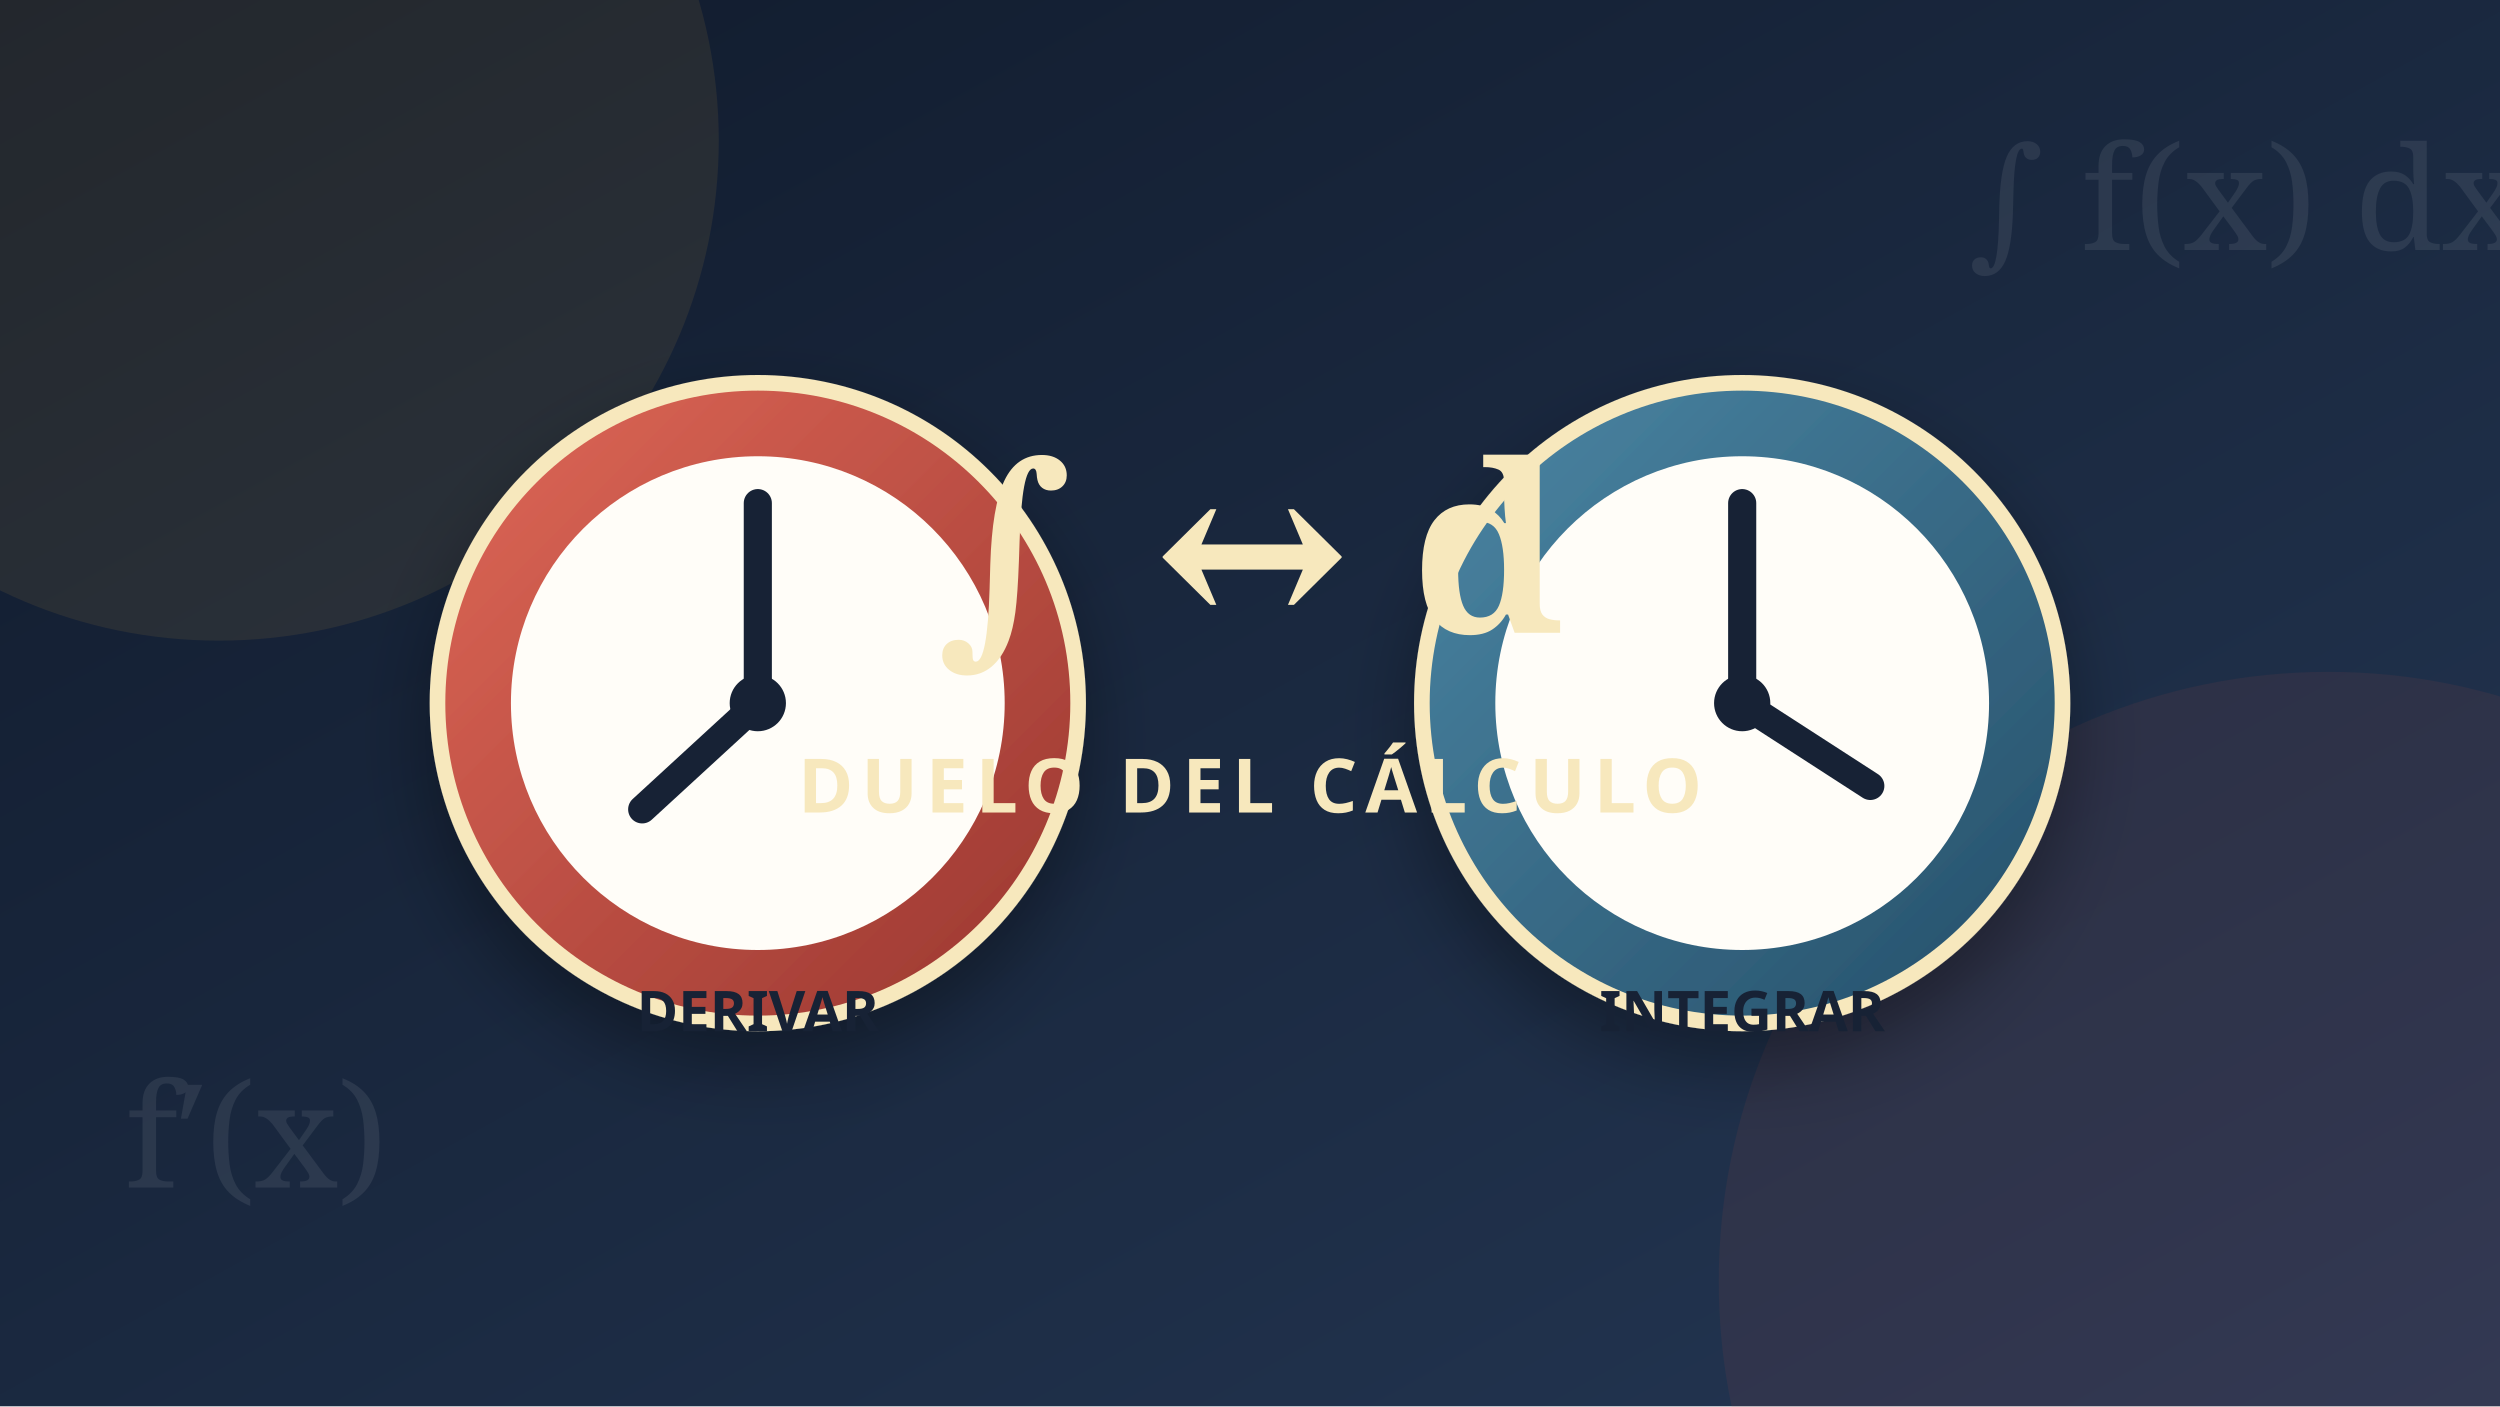
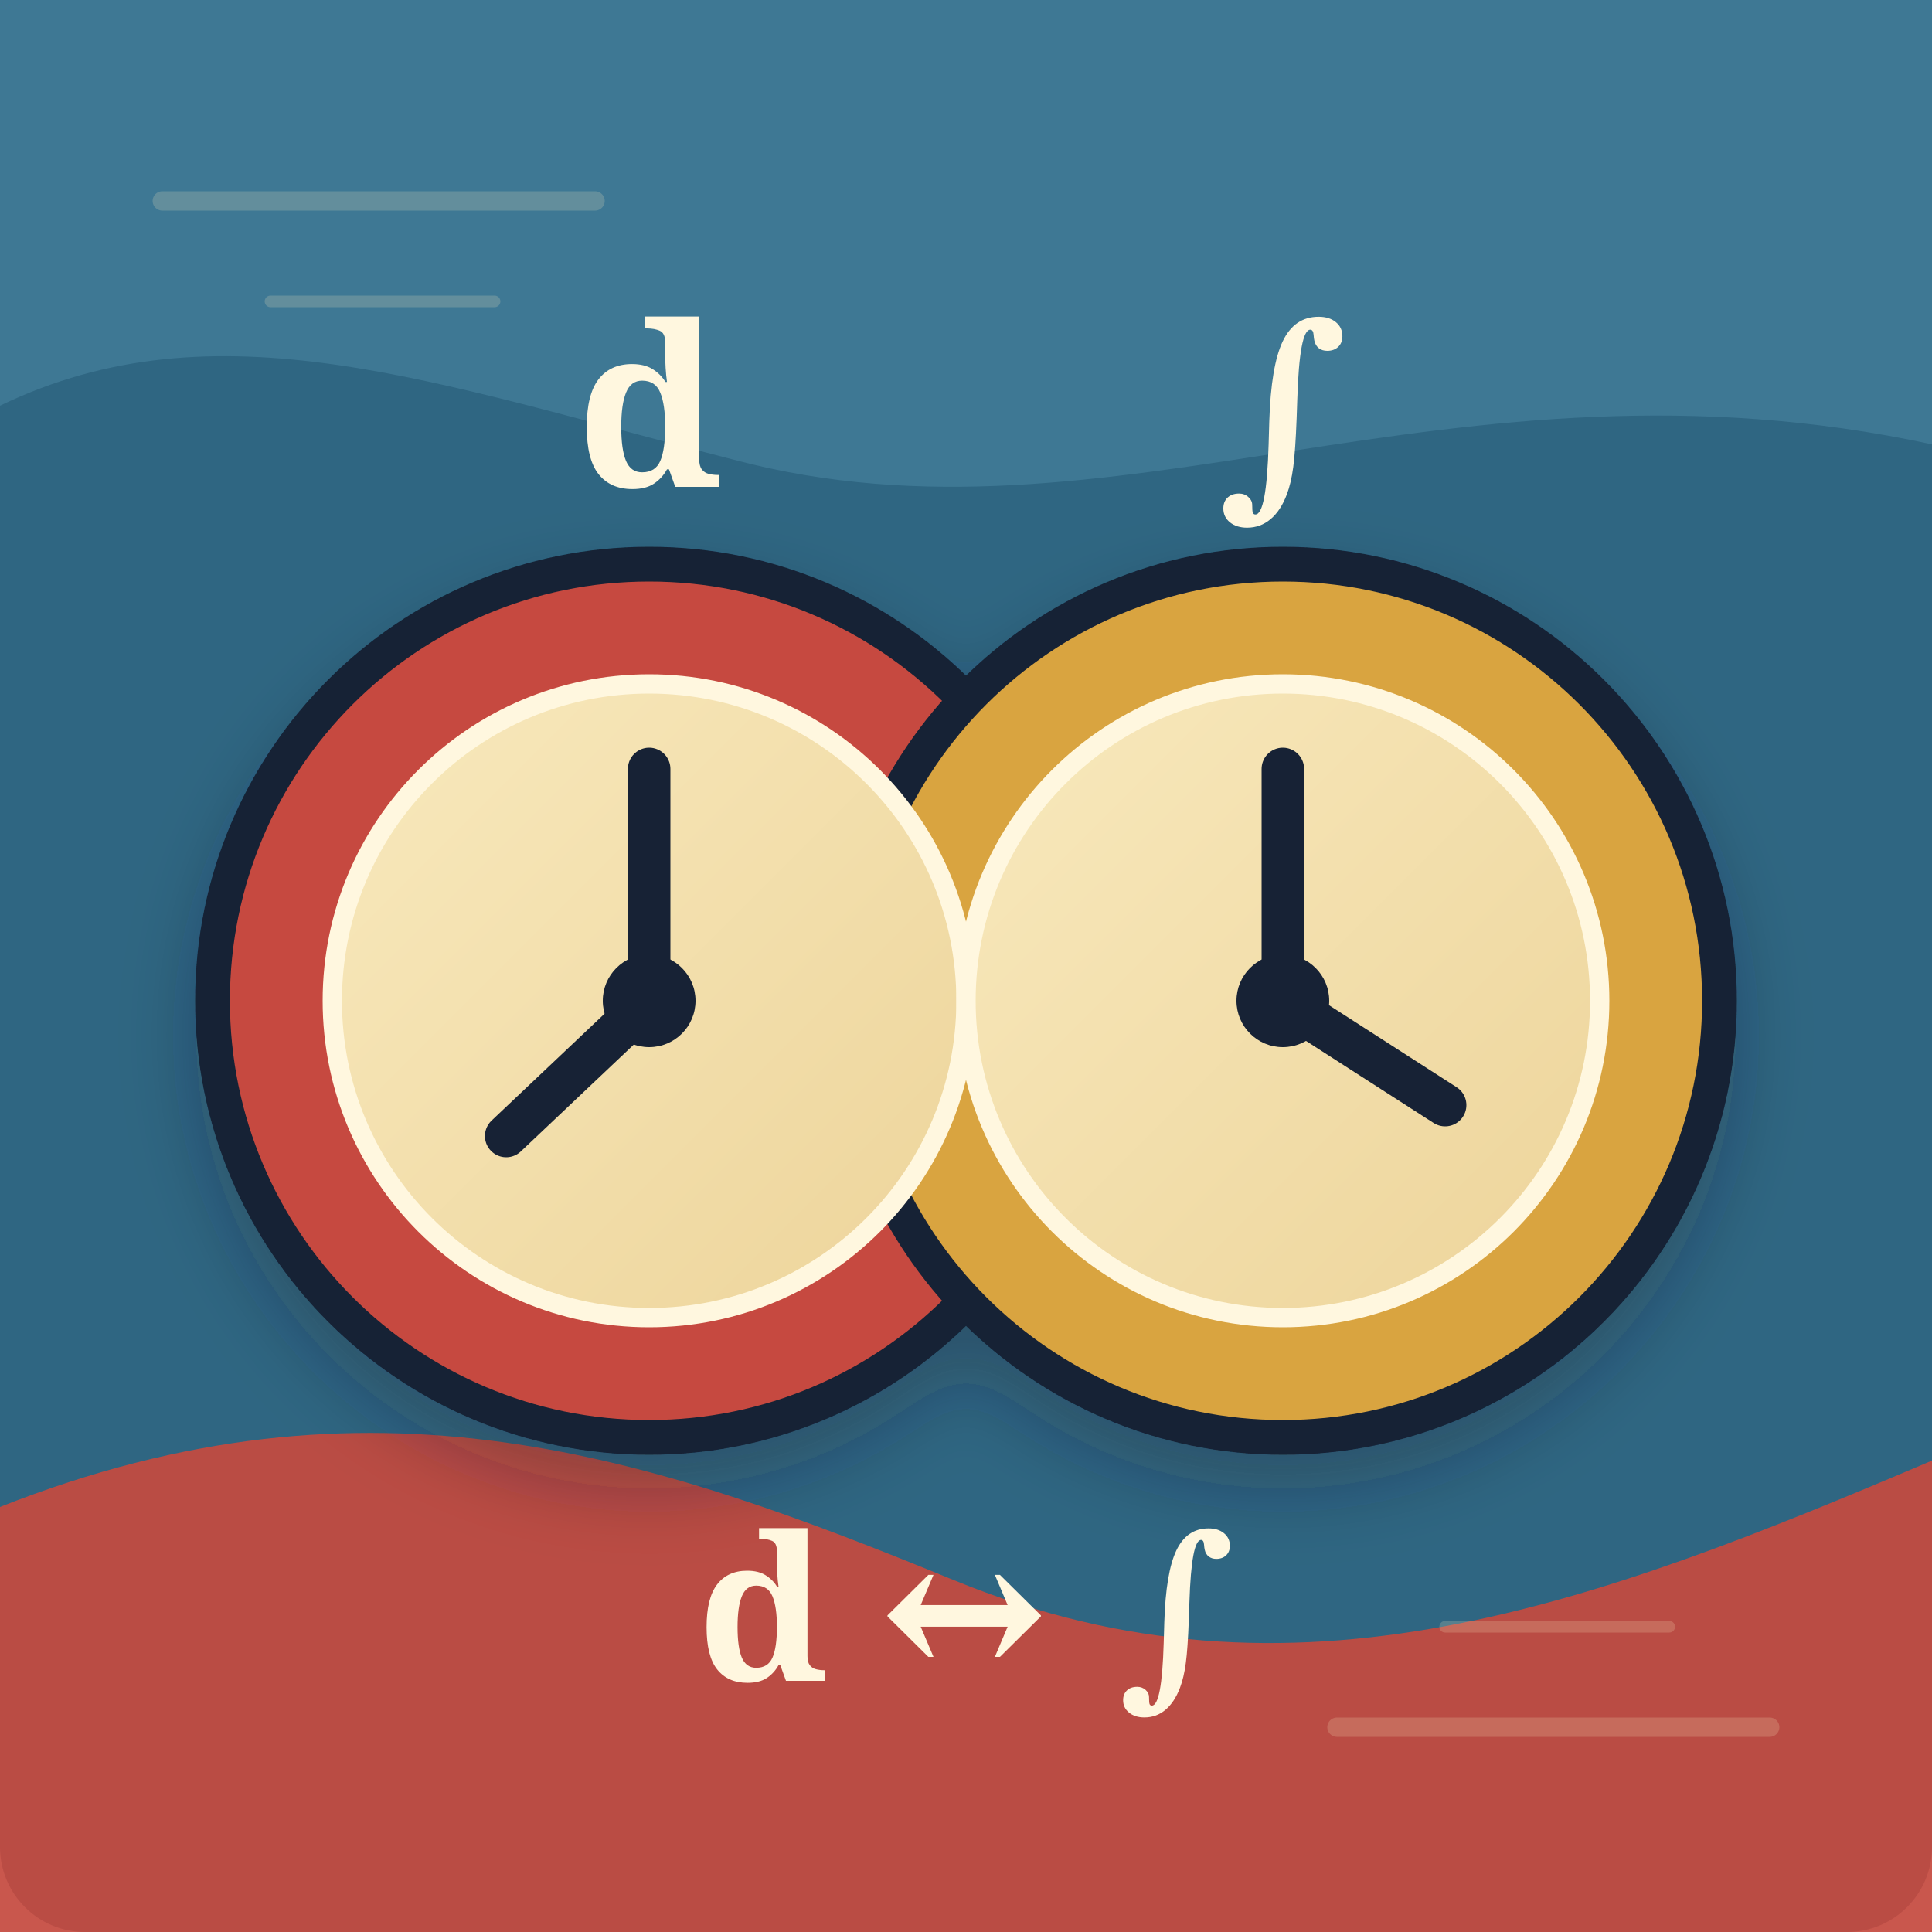
- <svg xmlns="http://www.w3.org/2000/svg" viewBox="0 0 1600 900" role="img" aria-labelledby="title description">
+ <svg xmlns="http://www.w3.org/2000/svg" viewBox="0 0 500 500" role="img" aria-labelledby="title description">
  <defs>
-     <linearGradient id="background" x1="0" y1="0" x2="1" y2="1">
-       <stop offset="0" stop-color="#101a2b" />
-       <stop offset="1" stop-color="#243754" />
+     <linearGradient id="paper" x1="0" y1="0" x2="1" y2="1">
+       <stop offset="0" stop-color="#f8e9bd" />
+       <stop offset="1" stop-color="#edd49a" />
    </linearGradient>
-     <linearGradient id="red" x1="0" y1="0" x2="1" y2="1">
-       <stop offset="0" stop-color="#e06858" />
-       <stop offset="1" stop-color="#98362f" />
-     </linearGradient>
-     <linearGradient id="blue" x1="0" y1="0" x2="1" y2="1">
-       <stop offset="0" stop-color="#4c87a5" />
-       <stop offset="1" stop-color="#244e68" />
-     </linearGradient>
-     <filter id="shadow" x="-30%" y="-30%" width="160%" height="160%">
-       <feDropShadow dx="0" dy="22" stdDeviation="24" flood-color="#000" flood-opacity=".35" />
+     <filter id="shadow" x="-25%" y="-25%" width="150%" height="150%">
+       <feDropShadow dx="0" dy="9" stdDeviation="9" flood-color="#172235" flood-opacity=".28" />
    </filter>
  </defs>
-   <rect width="1600" height="900" fill="url(#background)" />
-   <circle cx="140" cy="90" r="320" fill="#d9a441" opacity=".1" />
-   <circle cx="1490" cy="820" r="390" fill="#c64a3f" opacity=".09" />
-   <g opacity=".08" fill="#fff" font-family="Georgia, serif" font-size="92">
-     <text x="80" y="760">f′(x)</text>
-     <text x="1260" y="160">∫ f(x) dx</text>
+   <rect width="500" height="500" rx="22" fill="#2f6682" />
+   <path d="M0 0h500v115C375 88 288 145 190 119 112 99 56 78 0 105Z" fill="#3e7894" />
+   <path d="M0 390c96-38 169-13 247 19 88 36 166 6 253-31v122H0Z" fill="#c64a3f" opacity=".92" />
+   <g fill="none" stroke="#f7e8bd" stroke-linecap="round" opacity=".2">
+     <path d="M42 52h112M346 447h112" stroke-width="5" />
+     <path d="M70 78h58M374 421h58" stroke-width="3" />
  </g>
  <g filter="url(#shadow)">
-     <circle cx="485" cy="450" r="205" fill="url(#red)" stroke="#f7e8bd" stroke-width="10" />
-     <circle cx="1115" cy="450" r="205" fill="url(#blue)" stroke="#f7e8bd" stroke-width="10" />
-     <circle cx="485" cy="450" r="158" fill="#fffdf8" />
-     <circle cx="1115" cy="450" r="158" fill="#fffdf8" />
+     <circle cx="168" cy="259" r="113" fill="#c64a3f" stroke="#172235" stroke-width="9" />
+     <circle cx="332" cy="259" r="113" fill="#d9a441" stroke="#172235" stroke-width="9" />
+     <circle cx="168" cy="259" r="82" fill="url(#paper)" stroke="#fff7df" stroke-width="5" />
+     <circle cx="332" cy="259" r="82" fill="url(#paper)" stroke="#fff7df" stroke-width="5" />
  </g>
-   <g fill="none" stroke="#172235" stroke-linecap="round">
-     <path d="M485 322v128l-74 68" stroke-width="18" />
-     <path d="M1115 322v128l82 53" stroke-width="18" />
+   <g fill="none" stroke="#172235" stroke-width="11" stroke-linecap="round">
+     <path d="M168 199v60l-37 35" />
+     <path d="M332 199v60l42 27" />
  </g>
  <g fill="#172235">
-     <circle cx="485" cy="450" r="18" />
-     <circle cx="1115" cy="450" r="18" />
+     <circle cx="168" cy="259" r="12" />
+     <circle cx="332" cy="259" r="12" />
  </g>
-   <g fill="#f7e8bd" font-family="Georgia, serif" text-anchor="middle">
-     <text x="800" y="405" font-size="150" font-weight="700">∫ ↔ d</text>
-     <text x="800" y="520" font-family="system-ui, sans-serif" font-size="48" font-weight="700" letter-spacing="5">DUELO DEL CÁLCULO</text>
-   </g>
-   <g fill="#172235" font-family="system-ui, sans-serif" font-weight="800" text-anchor="middle">
-     <text x="485" y="660" font-size="36">DERIVAR</text>
-     <text x="1115" y="660" font-size="36">INTEGRAR</text>
+   <g fill="#fff7df" font-family="Georgia, serif" font-weight="700" text-anchor="middle">
+     <text x="168" y="126" font-size="58">d</text>
+     <text x="332" y="126" font-size="58">∫</text>
+     <text x="250" y="435" font-size="52">d ↔ ∫</text>
  </g>
</svg>
